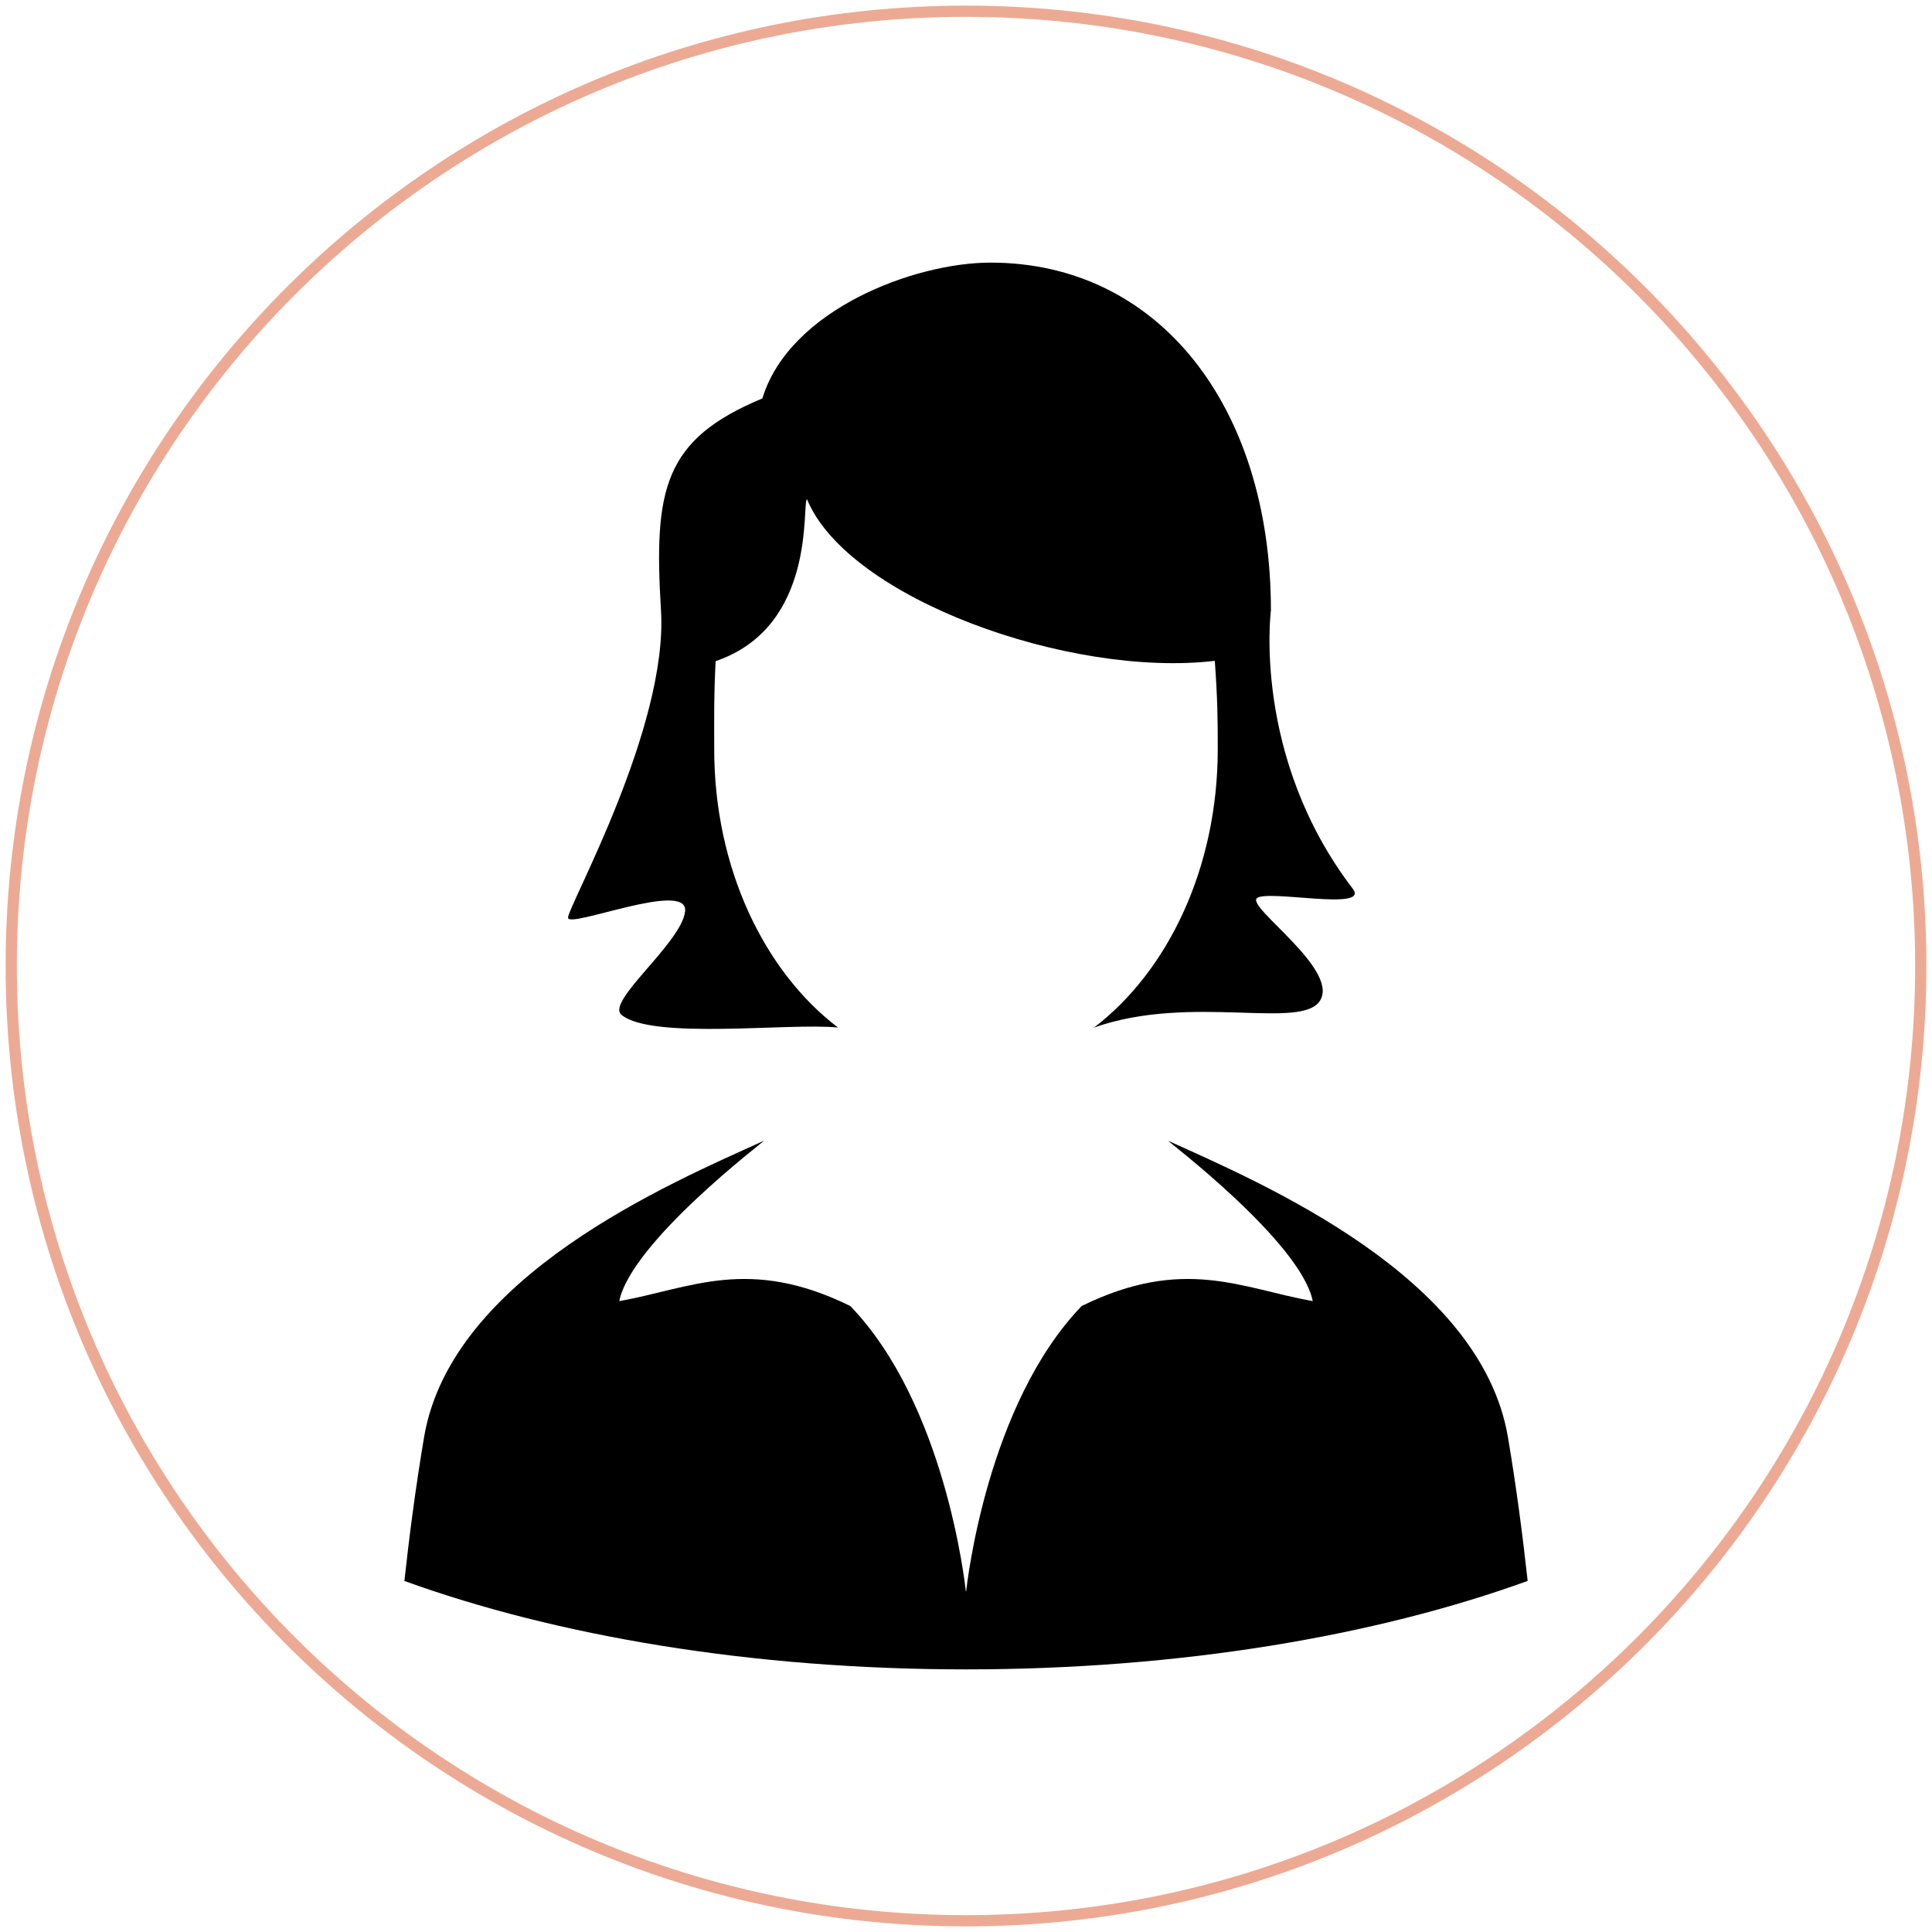
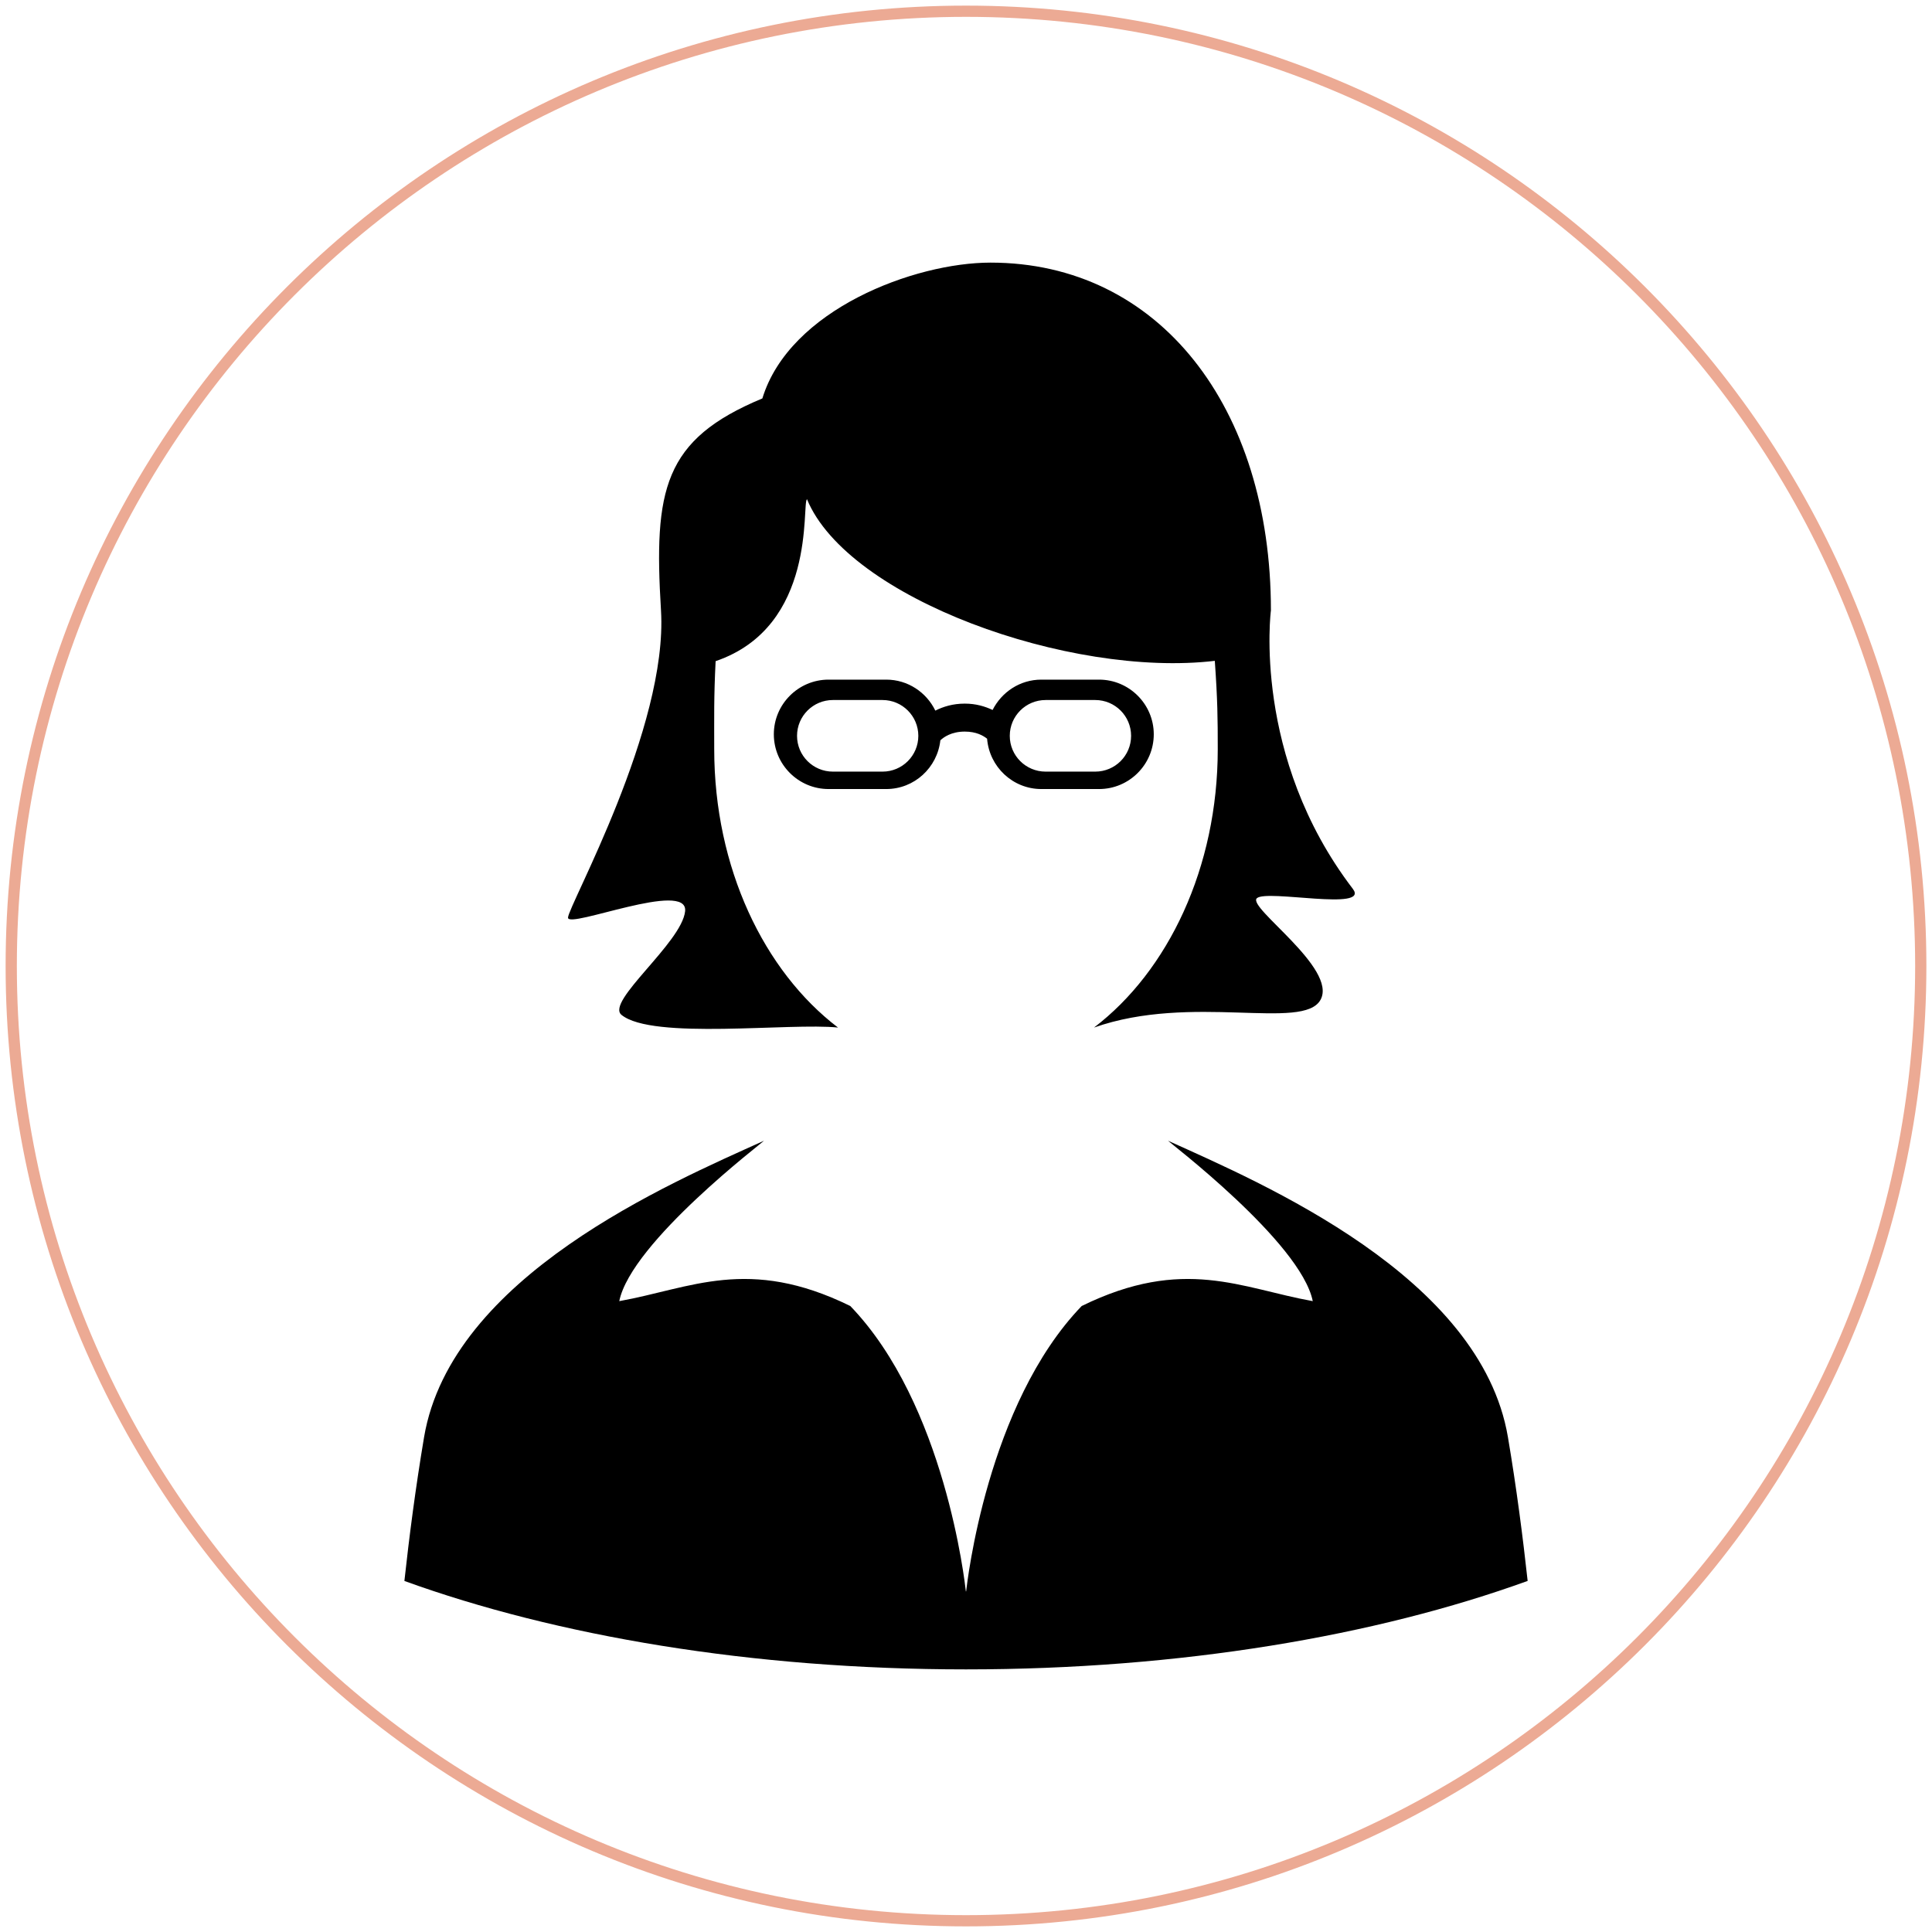
<svg xmlns="http://www.w3.org/2000/svg" width="172px" height="172px" version="1.1" xml:space="preserve" style="fill-rule:evenodd;clip-rule:evenodd;stroke-linecap:round;stroke-linejoin:round;stroke-miterlimit:1.5;">
  <g id="Woman">
    <g id="Woman1">
      <path d="M134.247,127.948c-2.423,-14.329 -21.884,-22.601 -30.261,-26.392c-0.031,0.042 11.822,9.027 12.885,14.28c-6.361,-1.136 -11.479,-4.027 -20.571,0.434c-8.422,8.739 -10.206,24.667 -10.289,25.436c0,-0.014 -0.007,-0.07 -0.01,-0.094c-0.003,0.024 -0.01,0.08 -0.01,0.094c-0.083,-0.769 -1.865,-16.697 -10.292,-25.436c-9.088,-4.461 -14.207,-1.57 -20.568,-0.434c1.063,-5.253 12.916,-14.238 12.885,-14.28c-8.378,3.791 -27.837,12.063 -30.263,26.392c-0.76,4.517 -1.33,8.935 -1.751,12.8c13.51,4.892 30.917,7.872 49.996,7.872c19.087,0 36.493,-2.982 50.004,-7.875c-0.423,-3.865 -0.991,-8.285 -1.755,-12.797Zm-73.253,-46.824c-0.295,2.809 -7.103,8.047 -5.665,9.227c2.755,2.252 15.026,0.682 19.276,1.129c-6.589,-5.022 -11.02,-14.231 -11.02,-24.782c0,-2.724 -0.038,-4.629 0.125,-7.837c9.047,-3.09 7.65,-14.005 8.133,-14.419c3.624,8.812 23.374,15.915 36.307,14.391c0.247,3.475 0.263,5.133 0.263,7.865c0,10.551 -4.427,19.76 -11.016,24.782c8.683,-3.072 18.648,0.333 20.169,-2.478c1.522,-2.809 -6.556,-8.223 -5.672,-9.035c0.883,-0.813 10.094,1.189 8.543,-0.838c-8.993,-11.761 -7.291,-24.786 -7.291,-24.786c0,-18.126 -9.974,-30.963 -24.963,-30.963c-6.767,0 -17.895,4.173 -20.312,12.091c-8.819,3.663 -9.678,8.127 -9.025,18.872c0.638,10.415 -8.278,26.337 -8.278,27.354c0,1.017 10.718,-3.39 10.426,-0.573Z" style="fill-rule:nonzero;" />
    </g>
+     <path id="Glasses" d="M93.09,68.695c-1.767,0 -3.193,-1.424 -3.193,-3.186c0,-1.759 1.426,-3.188 3.193,-3.188l4.414,0c1.768,0 3.194,1.429 3.194,3.188c0,1.762 -1.426,3.186 -3.194,3.186l-4.414,0Zm-14.521,0l-4.418,0c-1.764,0 -3.193,-1.424 -3.193,-3.186c0,-1.759 1.429,-3.188 3.193,-3.188l4.418,0c1.758,0 3.187,1.429 3.187,3.188c0,1.762 -1.429,3.186 -3.187,3.186Zm24.147,-3.325c0,-2.675 -2.182,-4.865 -4.873,-4.865l-5.136,0c-1.902,0 -3.532,1.107 -4.339,2.701c-0.672,-0.316 -1.481,-0.565 -2.476,-0.565c-1.064,0 -1.923,0.271 -2.623,0.623c-0.788,-1.625 -2.443,-2.759 -4.371,-2.759l-5.133,0c-2.688,0 -4.873,2.19 -4.873,4.865c0,2.688 2.185,4.876 4.873,4.876l5.133,0c2.505,0 4.55,-1.905 4.819,-4.338c0.295,-0.278 0.98,-0.777 2.175,-0.777c1.017,0 1.633,0.354 1.986,0.634c0.199,2.497 2.279,4.481 4.829,4.481l5.136,0c2.691,0 4.873,-2.188 4.873,-4.876Z" style="fill-rule:nonzero;" />
  </g>
  <g id="Circle">
    <circle cx="86" cy="86" r="85" style="fill:none;stroke:#ecaa94;stroke-width:1px;" />
  </g>
</svg>
